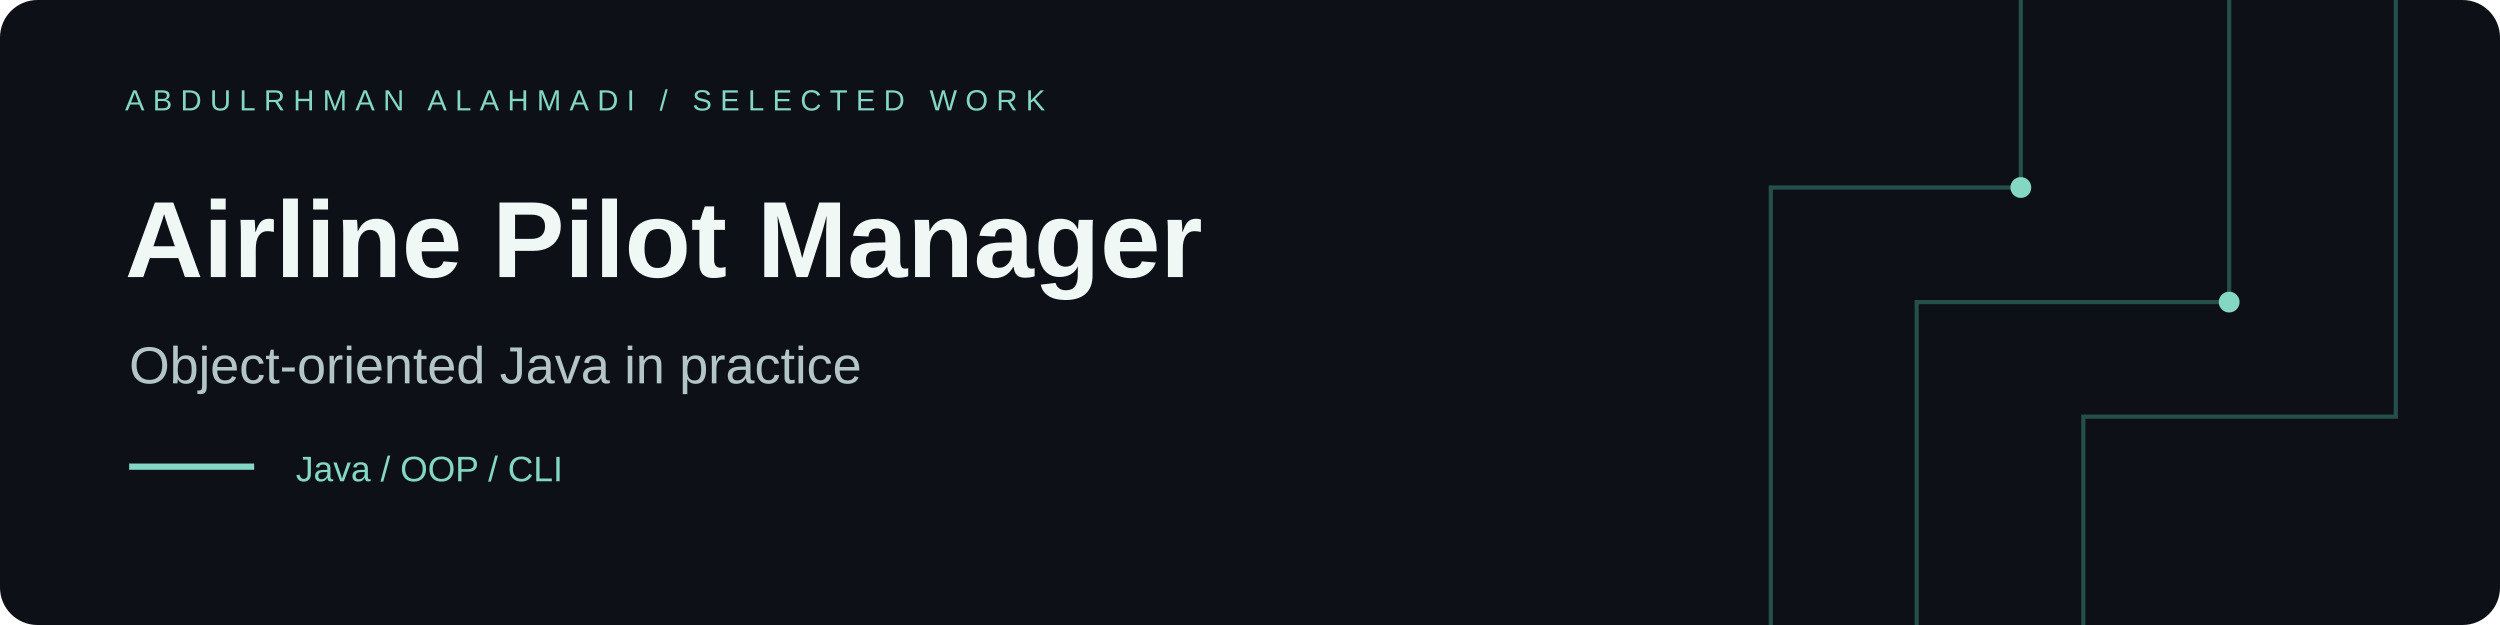
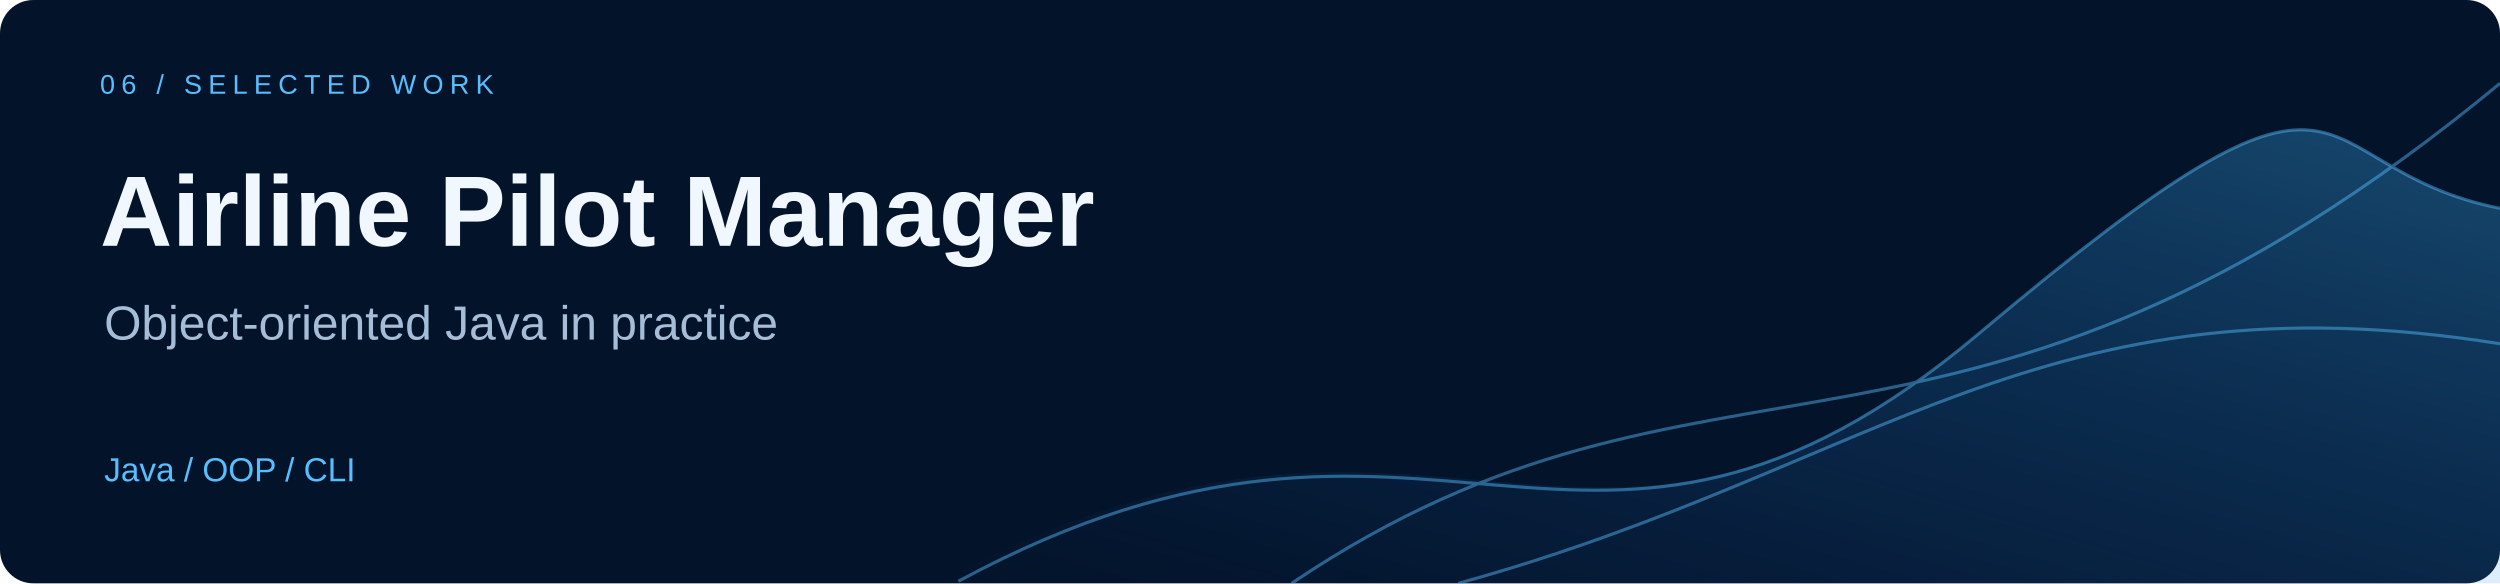
- <svg xmlns="http://www.w3.org/2000/svg" width="1200" height="300" viewBox="0 0 1200 300" role="img" aria-labelledby="title desc">
-   <rect width="1200" height="300" rx="18" fill="#0d1117" />
-   <path d="M850 300V90h120V0M920 300V145h150V0M1000 300V200h150V0" fill="none" stroke="#244f4b" stroke-width="2" />
-   <circle cx="970" cy="90" r="5" fill="#83d7c4" />
-   <circle cx="1070" cy="145" r="5" fill="#83d7c4" />
-   <text x="60" y="53" fill="#83d7c4" font-family="Arial,sans-serif" font-size="14" letter-spacing="4">ABDULRHMAN ALAHMADI / SELECTED WORK</text>
-   <text x="60" y="133" fill="#eff8f5" font-family="Arial,sans-serif" font-size="52" font-weight="700">Airline Pilot Manager</text>
-   <text x="62" y="184" fill="#b3c6c5" font-family="Arial,sans-serif" font-size="25">Object-oriented Java in practice</text>
-   <path d="M62 224h60" stroke="#83d7c4" stroke-width="3" />
-   <text x="142" y="231" fill="#83d7c4" font-family="Arial,sans-serif" font-size="17">Java / OOP / CLI</text>
+ <svg xmlns="http://www.w3.org/2000/svg" width="1200" height="280" viewBox="0 0 1200 280" role="img" aria-labelledby="title desc">
+   <defs>
+     <linearGradient id="wave" x1="0" y1="1" x2="1" y2="0">
+       <stop stop-color="#1469db" stop-opacity="0" />
+       <stop offset="1" stop-color="#41baff" stop-opacity=".32" />
+     </linearGradient>
+   </defs>
+   <rect width="1200" height="280" rx="16" fill="#031329" />
+   <path d="M450 280 C690 150 760 320 950 160 S1100 80 1200 100 L1200 280Z" fill="url(#wave)" />
+   <path d="M460 279 C690 155 760 320 950 160 S1100 80 1200 100 M620 280 C820 145 940 255 1200 40 M700 280 C900 225 980 130 1200 165" fill="none" stroke="#57bfff" stroke-opacity=".45" stroke-width="1.5" />
+   <text x="48" y="45" fill="#57bfff" font-family="Arial,sans-serif" font-size="13" letter-spacing="3">06 / SELECTED WORK</text>
+   <text x="48" y="118" fill="#f0f7ff" font-family="Arial,sans-serif" font-size="48" font-weight="700">Airline Pilot Manager</text>
+   <text x="50" y="163" fill="#a6bdd8" font-family="Arial,sans-serif" font-size="23">Object-oriented Java in practice</text>
+   <text x="50" y="231" fill="#57bfff" font-family="Arial,sans-serif" font-size="16">Java / OOP / CLI</text>
</svg>
